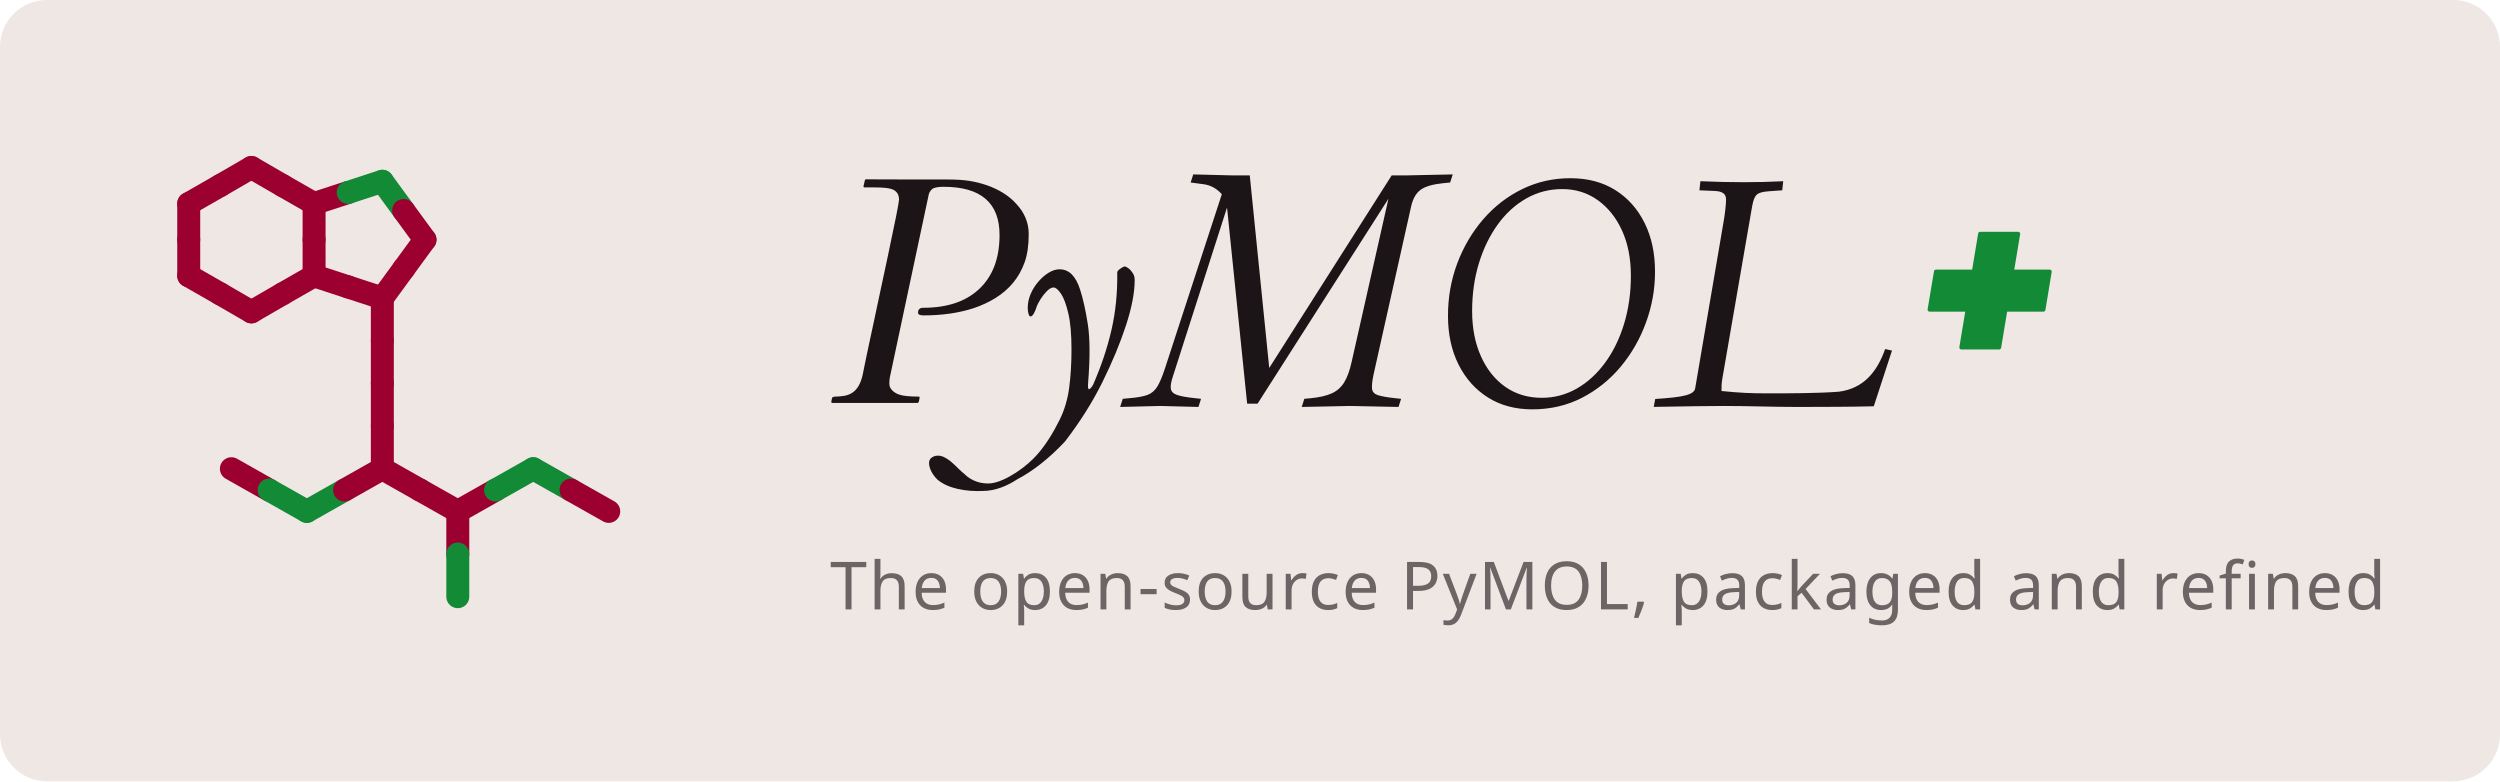
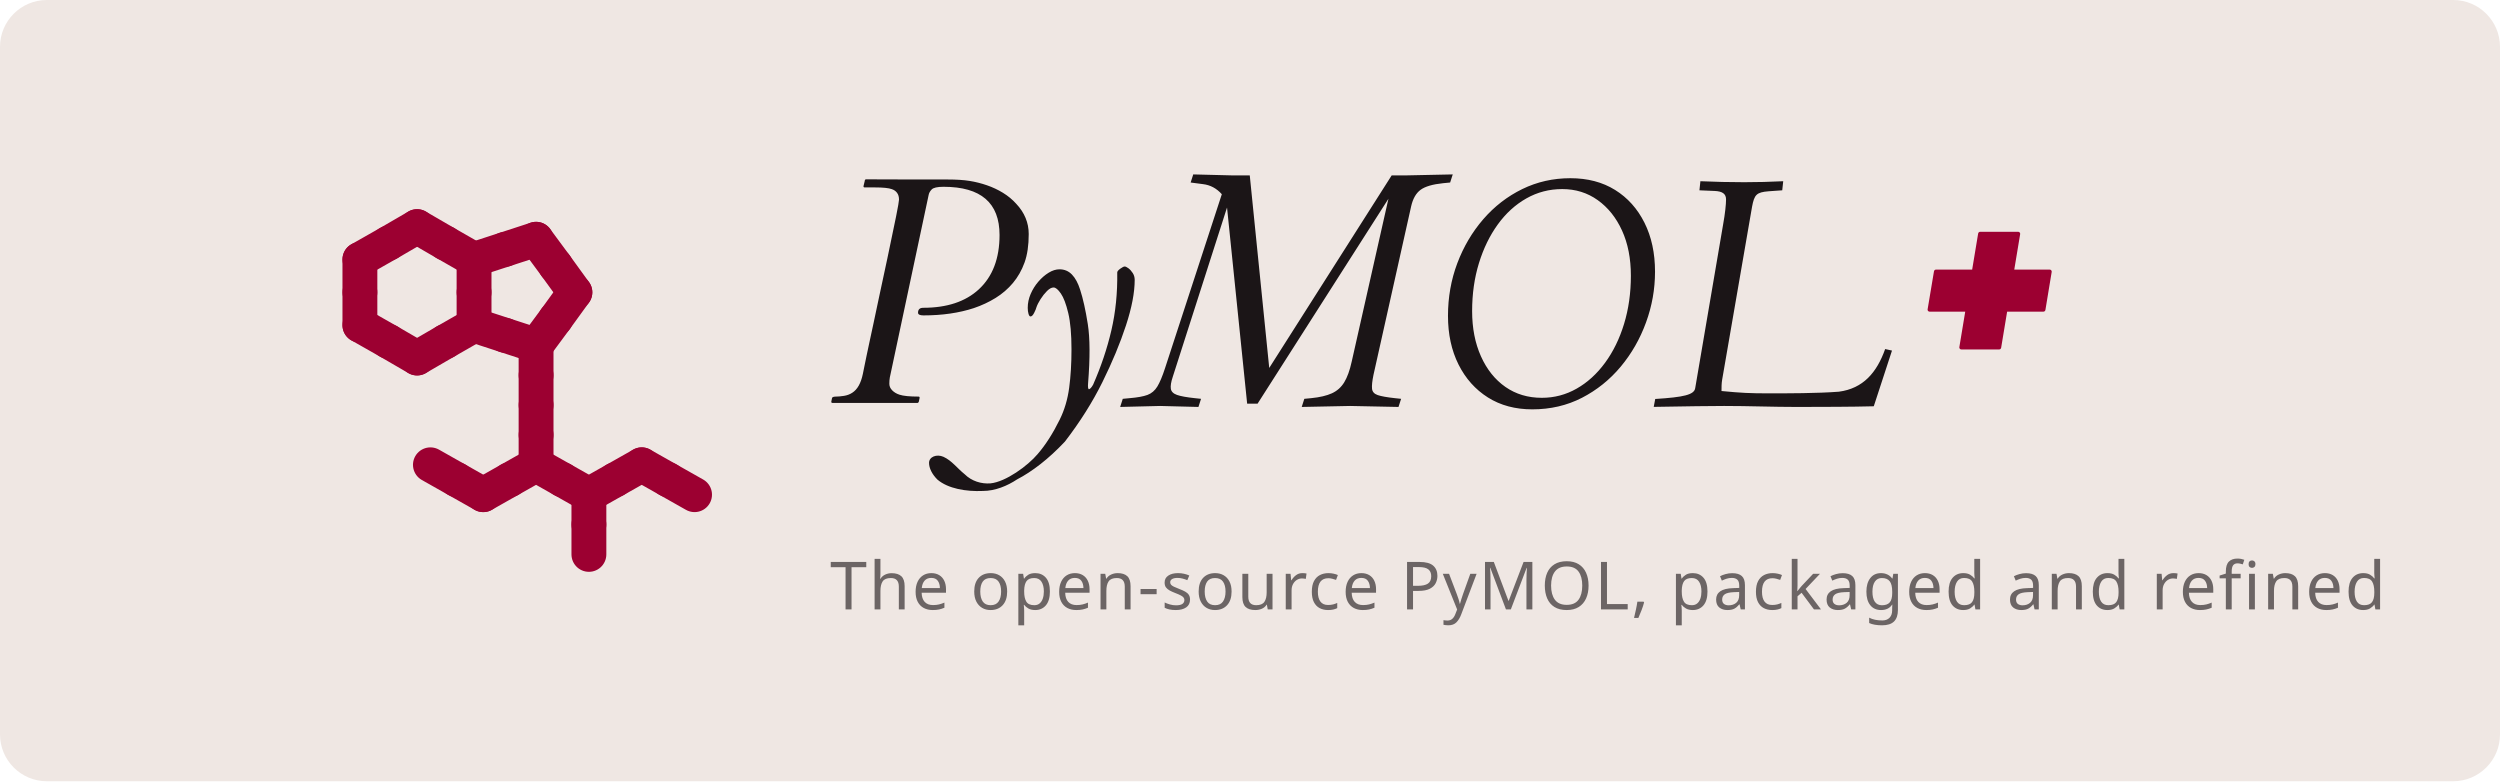
<svg xmlns="http://www.w3.org/2000/svg" viewBox="0 0 1280 400" width="1280" height="400" role="img" aria-labelledby="pymolplus-title">
  <rect width="1280" height="400" rx="24" fill="#efe7e3" />
-   <g transform="translate(56 50) scale(1.5)">
-     <g transform="translate(100 100) scale(1.12) translate(-104 -98)">
-       <line x1="58.0" y1="30.0" x2="67.5" y2="35.5" stroke="#9c0031" stroke-width="7" stroke-linecap="round" />
-       <line x1="67.5" y1="35.5" x2="77.1" y2="41.0" stroke="#9c0031" stroke-width="7" stroke-linecap="round" />
-       <line x1="77.1" y1="41.0" x2="77.1" y2="52.0" stroke="#9c0031" stroke-width="7" stroke-linecap="round" />
-       <line x1="77.1" y1="52.0" x2="77.1" y2="63.0" stroke="#9c0031" stroke-width="7" stroke-linecap="round" />
-       <line x1="77.1" y1="63.0" x2="67.5" y2="68.5" stroke="#9c0031" stroke-width="7" stroke-linecap="round" />
-       <line x1="67.5" y1="68.5" x2="58.0" y2="74.0" stroke="#9c0031" stroke-width="7" stroke-linecap="round" />
-       <line x1="58.0" y1="74.0" x2="48.5" y2="68.5" stroke="#9c0031" stroke-width="7" stroke-linecap="round" />
-       <line x1="48.5" y1="68.5" x2="38.9" y2="63.0" stroke="#9c0031" stroke-width="7" stroke-linecap="round" />
-       <line x1="38.9" y1="63.0" x2="38.9" y2="52.0" stroke="#9c0031" stroke-width="7" stroke-linecap="round" />
-       <line x1="38.9" y1="52.0" x2="38.9" y2="41.0" stroke="#9c0031" stroke-width="7" stroke-linecap="round" />
-       <line x1="38.9" y1="41.0" x2="48.5" y2="35.5" stroke="#9c0031" stroke-width="7" stroke-linecap="round" />
-       <line x1="48.5" y1="35.5" x2="58.0" y2="30.0" stroke="#9c0031" stroke-width="7" stroke-linecap="round" />
-       <line x1="77.1" y1="41.0" x2="87.5" y2="37.6" stroke="#9c0031" stroke-width="7" stroke-linecap="round" />
-       <line x1="87.5" y1="37.6" x2="97.9" y2="34.2" stroke="#138a36" stroke-width="7" stroke-linecap="round" />
-       <line x1="97.9" y1="34.2" x2="104.4" y2="43.1" stroke="#138a36" stroke-width="7" stroke-linecap="round" />
-       <line x1="104.4" y1="43.1" x2="110.9" y2="52.0" stroke="#9c0031" stroke-width="7" stroke-linecap="round" />
-       <line x1="110.9" y1="52.0" x2="104.4" y2="60.9" stroke="#9c0031" stroke-width="7" stroke-linecap="round" />
-       <line x1="104.4" y1="60.9" x2="97.9" y2="69.8" stroke="#9c0031" stroke-width="7" stroke-linecap="round" />
-       <line x1="97.9" y1="69.8" x2="87.5" y2="66.4" stroke="#9c0031" stroke-width="7" stroke-linecap="round" />
-       <line x1="87.5" y1="66.4" x2="77.1" y2="63.0" stroke="#9c0031" stroke-width="7" stroke-linecap="round" />
-       <line x1="97.9" y1="69.8" x2="97.9" y2="82.8" stroke="#9c0031" stroke-width="7" stroke-linecap="round" />
-       <line x1="97.9" y1="82.8" x2="97.9" y2="95.8" stroke="#9c0031" stroke-width="7" stroke-linecap="round" />
-       <line x1="97.9" y1="95.8" x2="97.9" y2="108.8" stroke="#9c0031" stroke-width="7" stroke-linecap="round" />
-       <line x1="97.9" y1="108.8" x2="97.9" y2="121.8" stroke="#9c0031" stroke-width="7" stroke-linecap="round" />
-       <line x1="51.9" y1="121.8" x2="63.4" y2="128.3" stroke="#9c0031" stroke-width="7" stroke-linecap="round" />
-       <line x1="63.4" y1="128.3" x2="74.9" y2="134.8" stroke="#138a36" stroke-width="7" stroke-linecap="round" />
-       <line x1="74.9" y1="134.8" x2="86.4" y2="128.3" stroke="#138a36" stroke-width="7" stroke-linecap="round" />
-       <line x1="86.4" y1="128.3" x2="97.9" y2="121.8" stroke="#9c0031" stroke-width="7" stroke-linecap="round" />
-       <line x1="97.9" y1="121.8" x2="109.4" y2="128.3" stroke="#9c0031" stroke-width="7" stroke-linecap="round" />
-       <line x1="109.4" y1="128.3" x2="120.9" y2="134.8" stroke="#9c0031" stroke-width="7" stroke-linecap="round" />
-       <line x1="120.9" y1="134.8" x2="132.4" y2="128.3" stroke="#9c0031" stroke-width="7" stroke-linecap="round" />
-       <line x1="132.4" y1="128.3" x2="143.9" y2="121.8" stroke="#138a36" stroke-width="7" stroke-linecap="round" />
-       <line x1="143.9" y1="121.8" x2="155.4" y2="128.3" stroke="#138a36" stroke-width="7" stroke-linecap="round" />
-       <line x1="155.4" y1="128.3" x2="166.9" y2="134.8" stroke="#9c0031" stroke-width="7" stroke-linecap="round" />
-       <line x1="120.9" y1="134.8" x2="120.9" y2="147.8" stroke="#9c0031" stroke-width="7" stroke-linecap="round" />
-       <line x1="120.9" y1="147.8" x2="120.9" y2="160.8" stroke="#138a36" stroke-width="7" stroke-linecap="round" />
+   <g transform="translate(165 95) scale(1.05)">
+     <g transform="translate(100 100) scale(1.12) translate(-100.3 -94.8)">
+       <line x1="52.3" y1="23.4" x2="64.7" y2="30.6" stroke="#9c0031" stroke-width="15.18" stroke-linecap="round" />
+       <line x1="64.7" y1="30.6" x2="77.1" y2="37.7" stroke="#9c0031" stroke-width="15.18" stroke-linecap="round" />
+       <line x1="77.1" y1="37.7" x2="77.1" y2="52.0" stroke="#9c0031" stroke-width="15.18" stroke-linecap="round" />
+       <line x1="77.1" y1="52.0" x2="77.1" y2="66.3" stroke="#9c0031" stroke-width="15.18" stroke-linecap="round" />
+       <line x1="77.1" y1="66.3" x2="64.7" y2="73.4" stroke="#9c0031" stroke-width="15.18" stroke-linecap="round" />
+       <line x1="64.7" y1="73.4" x2="52.3" y2="80.6" stroke="#9c0031" stroke-width="15.18" stroke-linecap="round" />
+       <line x1="52.3" y1="80.6" x2="39.9" y2="73.4" stroke="#9c0031" stroke-width="15.18" stroke-linecap="round" />
+       <line x1="39.9" y1="73.4" x2="27.4" y2="66.3" stroke="#9c0031" stroke-width="15.18" stroke-linecap="round" />
+       <line x1="27.4" y1="66.3" x2="27.4" y2="52.0" stroke="#9c0031" stroke-width="15.18" stroke-linecap="round" />
+       <line x1="27.4" y1="52.0" x2="27.4" y2="37.7" stroke="#9c0031" stroke-width="15.18" stroke-linecap="round" />
+       <line x1="27.4" y1="37.7" x2="39.9" y2="30.6" stroke="#9c0031" stroke-width="15.18" stroke-linecap="round" />
+       <line x1="39.9" y1="30.6" x2="52.3" y2="23.4" stroke="#9c0031" stroke-width="15.18" stroke-linecap="round" />
+       <line x1="77.1" y1="37.7" x2="90.6" y2="33.3" stroke="#9c0031" stroke-width="15.18" stroke-linecap="round" />
+       <line x1="90.6" y1="33.3" x2="104.1" y2="28.9" stroke="#9c0031" stroke-width="15.18" stroke-linecap="round" />
+       <line x1="104.1" y1="28.9" x2="112.6" y2="40.4" stroke="#9c0031" stroke-width="15.18" stroke-linecap="round" />
+       <line x1="112.6" y1="40.4" x2="121.0" y2="52.0" stroke="#9c0031" stroke-width="15.18" stroke-linecap="round" />
+       <line x1="121.0" y1="52.0" x2="112.6" y2="63.6" stroke="#9c0031" stroke-width="15.18" stroke-linecap="round" />
+       <line x1="112.6" y1="63.6" x2="104.1" y2="75.1" stroke="#9c0031" stroke-width="15.18" stroke-linecap="round" />
+       <line x1="104.1" y1="75.1" x2="90.6" y2="70.7" stroke="#9c0031" stroke-width="15.18" stroke-linecap="round" />
+       <line x1="90.6" y1="70.7" x2="77.1" y2="66.3" stroke="#9c0031" stroke-width="15.18" stroke-linecap="round" />
+       <line x1="104.1" y1="75.1" x2="104.1" y2="88.1" stroke="#9c0031" stroke-width="15.18" stroke-linecap="round" />
+       <line x1="104.1" y1="88.1" x2="104.1" y2="101.1" stroke="#9c0031" stroke-width="15.18" stroke-linecap="round" />
+       <line x1="104.1" y1="101.1" x2="104.1" y2="114.1" stroke="#9c0031" stroke-width="15.18" stroke-linecap="round" />
+       <line x1="104.1" y1="114.1" x2="104.1" y2="127.1" stroke="#9c0031" stroke-width="15.18" stroke-linecap="round" />
+       <line x1="58.1" y1="127.1" x2="69.6" y2="133.6" stroke="#9c0031" stroke-width="15.18" stroke-linecap="round" />
+       <line x1="69.6" y1="133.6" x2="81.1" y2="140.1" stroke="#9c0031" stroke-width="15.18" stroke-linecap="round" />
+       <line x1="81.1" y1="140.1" x2="92.6" y2="133.6" stroke="#9c0031" stroke-width="15.18" stroke-linecap="round" />
+       <line x1="92.6" y1="133.6" x2="104.1" y2="127.1" stroke="#9c0031" stroke-width="15.18" stroke-linecap="round" />
+       <line x1="104.1" y1="127.1" x2="115.6" y2="133.6" stroke="#9c0031" stroke-width="15.18" stroke-linecap="round" />
+       <line x1="115.6" y1="133.6" x2="127.1" y2="140.1" stroke="#9c0031" stroke-width="15.18" stroke-linecap="round" />
+       <line x1="127.1" y1="140.1" x2="138.6" y2="133.6" stroke="#9c0031" stroke-width="15.18" stroke-linecap="round" />
+       <line x1="138.6" y1="133.6" x2="150.1" y2="127.1" stroke="#9c0031" stroke-width="15.18" stroke-linecap="round" />
+       <line x1="150.1" y1="127.1" x2="161.6" y2="133.6" stroke="#9c0031" stroke-width="15.18" stroke-linecap="round" />
+       <line x1="161.6" y1="133.6" x2="173.1" y2="140.1" stroke="#9c0031" stroke-width="15.18" stroke-linecap="round" />
+       <line x1="127.1" y1="140.1" x2="127.1" y2="153.1" stroke="#9c0031" stroke-width="15.18" stroke-linecap="round" />
+       <line x1="127.1" y1="153.1" x2="127.1" y2="166.1" stroke="#9c0031" stroke-width="15.18" stroke-linecap="round" />
    </g>
  </g>
  <g transform="translate(400 66) scale(1.15)">
    <path d="M60.9 81.83Q60.9 79.64 63.23 79.64Q79.05 79.64 87.94 71.45Q97.19 62.91 97.19 47.23Q97.19 25.77 72.27 25.77Q68.1 25.77 66.97 26.97Q65.84 28.17 65.63 29.37L48.33 110.7Q48.12 111.9 48.12 113.49Q48.12 115.08 49.39 116.39Q50.66 117.69 52.64 118.33Q55.18 119.18 61.18 119.18Q61.61 119.18 61.61 119.74L61.25 121.44Q61.04 122 60.62 122H22.78Q22.28 122 22.28 121.44L22.63 119.74Q22.92 119.18 24.36 119.18Q25.81 119.18 27.89 118.86Q29.98 118.54 31.6 117.48Q35.06 115.29 36.33 109.08Q36.54 107.95 36.76 106.96Q36.97 105.97 37.25 104.56Q37.53 103.15 37.99 100.96Q38.45 98.77 39.19 95.31Q39.93 91.85 41.03 86.77Q42.12 81.69 43.64 74.45Q45.16 67.21 47.28 57.47Q52.43 33.32 52.43 31.49Q52.43 29.65 51.58 28.49Q50.73 27.32 49.25 26.83Q47.2 26.05 41.56 26.05H37.11Q36.61 26.05 36.61 25.49L37.18 23.16Q37.18 22.45 37.81 22.45L59.42 22.52Q67.89 22.52 73.93 22.52Q79.96 22.52 83.88 23.16Q87.8 23.79 91.58 25.1Q95.36 26.4 98.71 28.45Q102.06 30.5 104.6 33.32Q110.18 39.25 110.18 46.81Q110.18 54.36 108.31 59.52Q106.44 64.67 103.16 68.59Q99.87 72.51 95.43 75.26Q90.98 78.01 85.75 79.78Q75.87 83.03 63.3 83.03Q60.9 83.03 60.9 81.83ZM114.18 144.74Q119.45 138.62 123.98 129.43Q127.16 123 128.19 115.25Q129.22 107.5 129.22 98.17Q129.22 88.02 127.78 81.99Q126.34 75.95 124.48 73.28Q122.63 70.6 121.26 70.6Q119.89 70.6 118.31 72.18Q116.73 73.76 115.43 75.82Q114.13 77.87 113.58 79.52Q113.44 80.21 112.62 81.85Q111.8 83.5 110.97 83.5Q110.42 83.5 110.08 82.33Q109.74 81.17 109.74 79.66Q109.74 76.5 111.04 73.49Q112.34 70.47 114.47 68Q116.6 65.53 119.07 64.02Q121.53 62.51 123.87 62.51Q127.16 62.51 129.42 64.84Q131.68 67.18 133.06 71.56Q134.99 77.47 136.48 86.9Q137.96 96.32 136.61 113.22Q136.41 115.65 136.95 115.92Q137.76 115.78 138.84 113.89Q144.18 101.73 146.98 89.67Q149.79 77.61 149.59 63.89Q149.59 63.22 150.94 62.24Q152.29 61.26 152.9 61.26Q153.5 61.26 154.55 62.03Q155.6 62.81 156.48 64.16Q157.36 65.51 157.36 67.2Q157.36 75.65 153.47 87.51Q149.59 99.36 143 112.71Q136.41 126.05 126.28 139.23Q120.87 144.97 115.46 149.2Q110.06 153.42 104.99 156.05C100.6 158.96 95.19 161.19 89.79 161.19C82.36 161.53 74.25 160.18 69.52 156.12C67.15 153.76 65.8 151.05 65.8 148.69C65.8 145.99 69.18 144.64 72.22 145.99C75.94 147.68 78.3 151.05 81.68 153.76C84.72 156.8 89.11 158.15 93.17 157.81C99.92 157.14 109.72 150.04 114.18 144.74ZM150.89 123.79 152.05 120.17 155.09 119.88Q160.29 119.45 163.04 118.44Q165.79 117.42 167.45 114.68Q169.11 111.93 170.85 106.58L196.15 29.08Q192.68 25.17 187.77 24.59L182.27 23.87L183.43 20.26L200.49 20.69H208.59L217.26 106.43L271.78 20.69H278.57L298.96 20.26L297.8 23.87L294.77 24.16Q287.68 24.88 284.64 27.12Q281.61 29.36 280.45 34.43L263.68 109.47Q262.81 113.66 263.03 115.69Q263.24 117.71 265.56 118.51Q267.87 119.3 273.22 119.88L275.97 120.17L274.81 123.79L253.27 123.35L231.72 123.79L232.88 120.17L235.92 119.88Q241.7 119.3 245.17 117.71Q248.64 116.12 250.66 112.8Q252.69 109.47 253.99 103.54L270.33 31.1L212.06 122.34H207.43L198.47 35L174.32 110.34Q173.16 113.81 173.45 115.69Q173.74 117.57 176.2 118.44Q178.66 119.3 184.15 119.88L186.9 120.17L185.74 123.79L168.68 123.35ZM334.38 124.86Q323.03 124.86 314.63 119.57Q306.23 114.27 301.53 104.89Q296.84 95.5 296.84 83.24Q296.84 70.83 301 59.78Q305.17 48.74 312.58 40.18Q320 31.63 329.91 26.79Q339.83 21.95 351.33 21.95Q362.83 21.95 371.23 27.17Q379.63 32.39 384.32 41.77Q389.02 51.16 389.02 63.57Q389.02 75.22 385 86.19Q380.99 97.17 373.73 105.87Q366.46 114.57 356.48 119.72Q346.49 124.86 334.38 124.86ZM338.62 119.72Q346.94 119.72 354.13 115.63Q361.32 111.55 366.77 104.13Q372.22 96.71 375.24 86.8Q378.27 76.89 378.27 65.38Q378.27 53.88 374.33 45.25Q370.4 36.63 363.51 31.71Q356.63 26.79 347.7 26.79Q339.07 26.79 331.73 30.95Q324.39 35.11 319.02 42.53Q313.64 49.95 310.62 59.78Q307.59 69.62 307.59 81.12Q307.59 92.48 311.52 101.25Q315.46 110.03 322.42 114.88Q329.38 119.72 338.62 119.72ZM388.44 123.76C404.88 123.5 412.4 123.35 419.78 123.35C430.62 123.35 441.46 123.79 452.31 123.79C464.11 123.76 476.28 123.76 486.41 123.49L494.52 98.69L491.48 98.01C487.76 108.49 481.68 115.58 470.87 117C461.41 117.74 447.9 117.74 439.18 117.74C431.2 117.71 427.58 117.57 418.62 116.7C418.62 114.96 418.62 113.37 418.91 111.64L432.21 34.71C433.22 29.22 434.23 28.21 439.58 27.77L445.66 27.34L446.09 23.29C440.31 23.58 434.52 23.73 428.74 23.73C422.23 23.73 415.73 23.58 409.22 23.29L408.79 27.34L415.58 27.63C419.05 27.77 420.64 28.93 420.64 31.39C420.64 33.56 420.21 37.75 419.34 42.52L406.91 115.4C406.48 118.35 401.95 119.43 389.11 120.24Z" fill="#1b1517" />
-     <path d="M 104.6 35.9 L 123.4 35.9 L 120.3 54.6 L 139 54.6 L 135.9 73.4 L 117.1 73.4 L 114 92.1 L 95.3 92.1 L 98.4 73.4 L 79.6 73.4 L 82.75 54.6 L 101.5 54.6 Z" transform="translate(538 72) scale(0.9) translate(-109.3 -64)" fill="#138a36" stroke="#138a36" stroke-width="2" stroke-linejoin="round" />
+     <path d="M 104.6 35.9 L 123.4 35.9 L 120.3 54.6 L 139 54.6 L 135.9 73.4 L 117.1 73.4 L 114 92.1 L 95.3 92.1 L 98.4 73.4 L 79.6 73.4 L 82.75 54.6 L 101.5 54.6 Z" transform="translate(538 72) scale(0.9) translate(-109.3 -64)" fill="#9c0031" stroke="#9c0031" stroke-width="2" stroke-linejoin="round" />
  </g>
  <text x="425" y="312" font-family="-apple-system, BlinkMacSystemFont, 'Segoe UI', 'Noto Sans', Helvetica, Arial, sans-serif" font-size="34" letter-spacing="1" fill="#6c6565">The open-source PyMOL, packaged and refined</text>
</svg>
